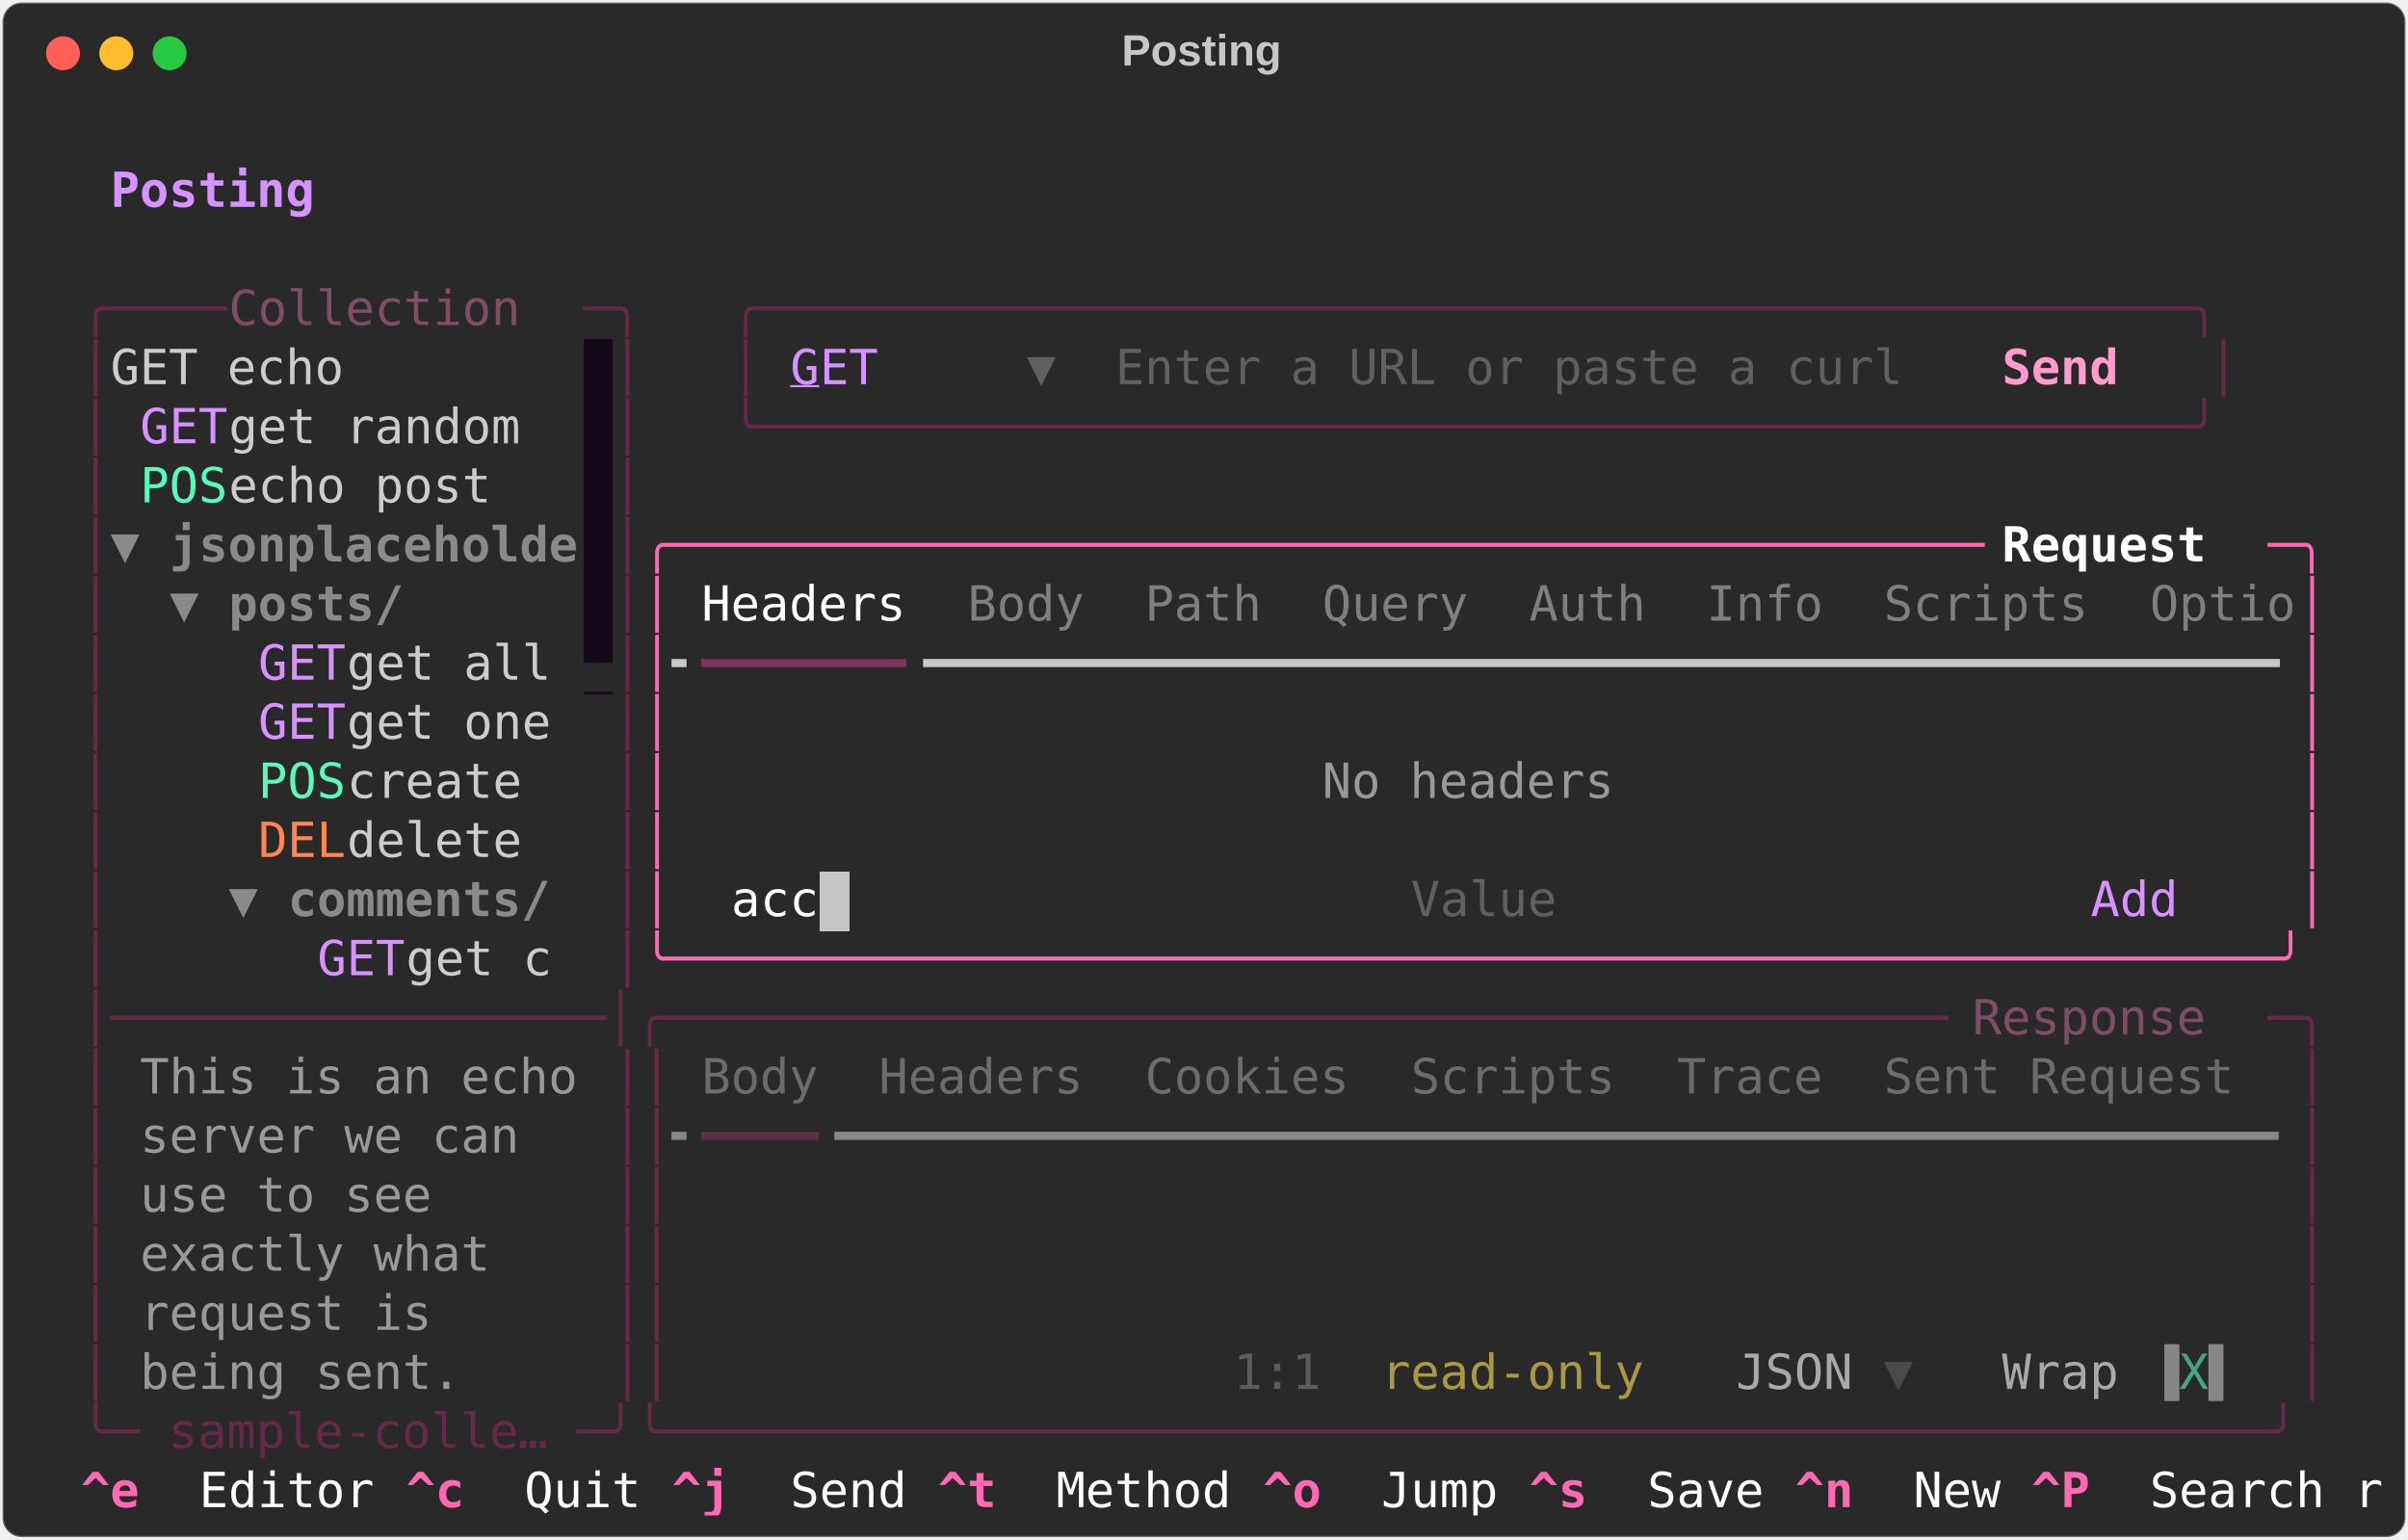
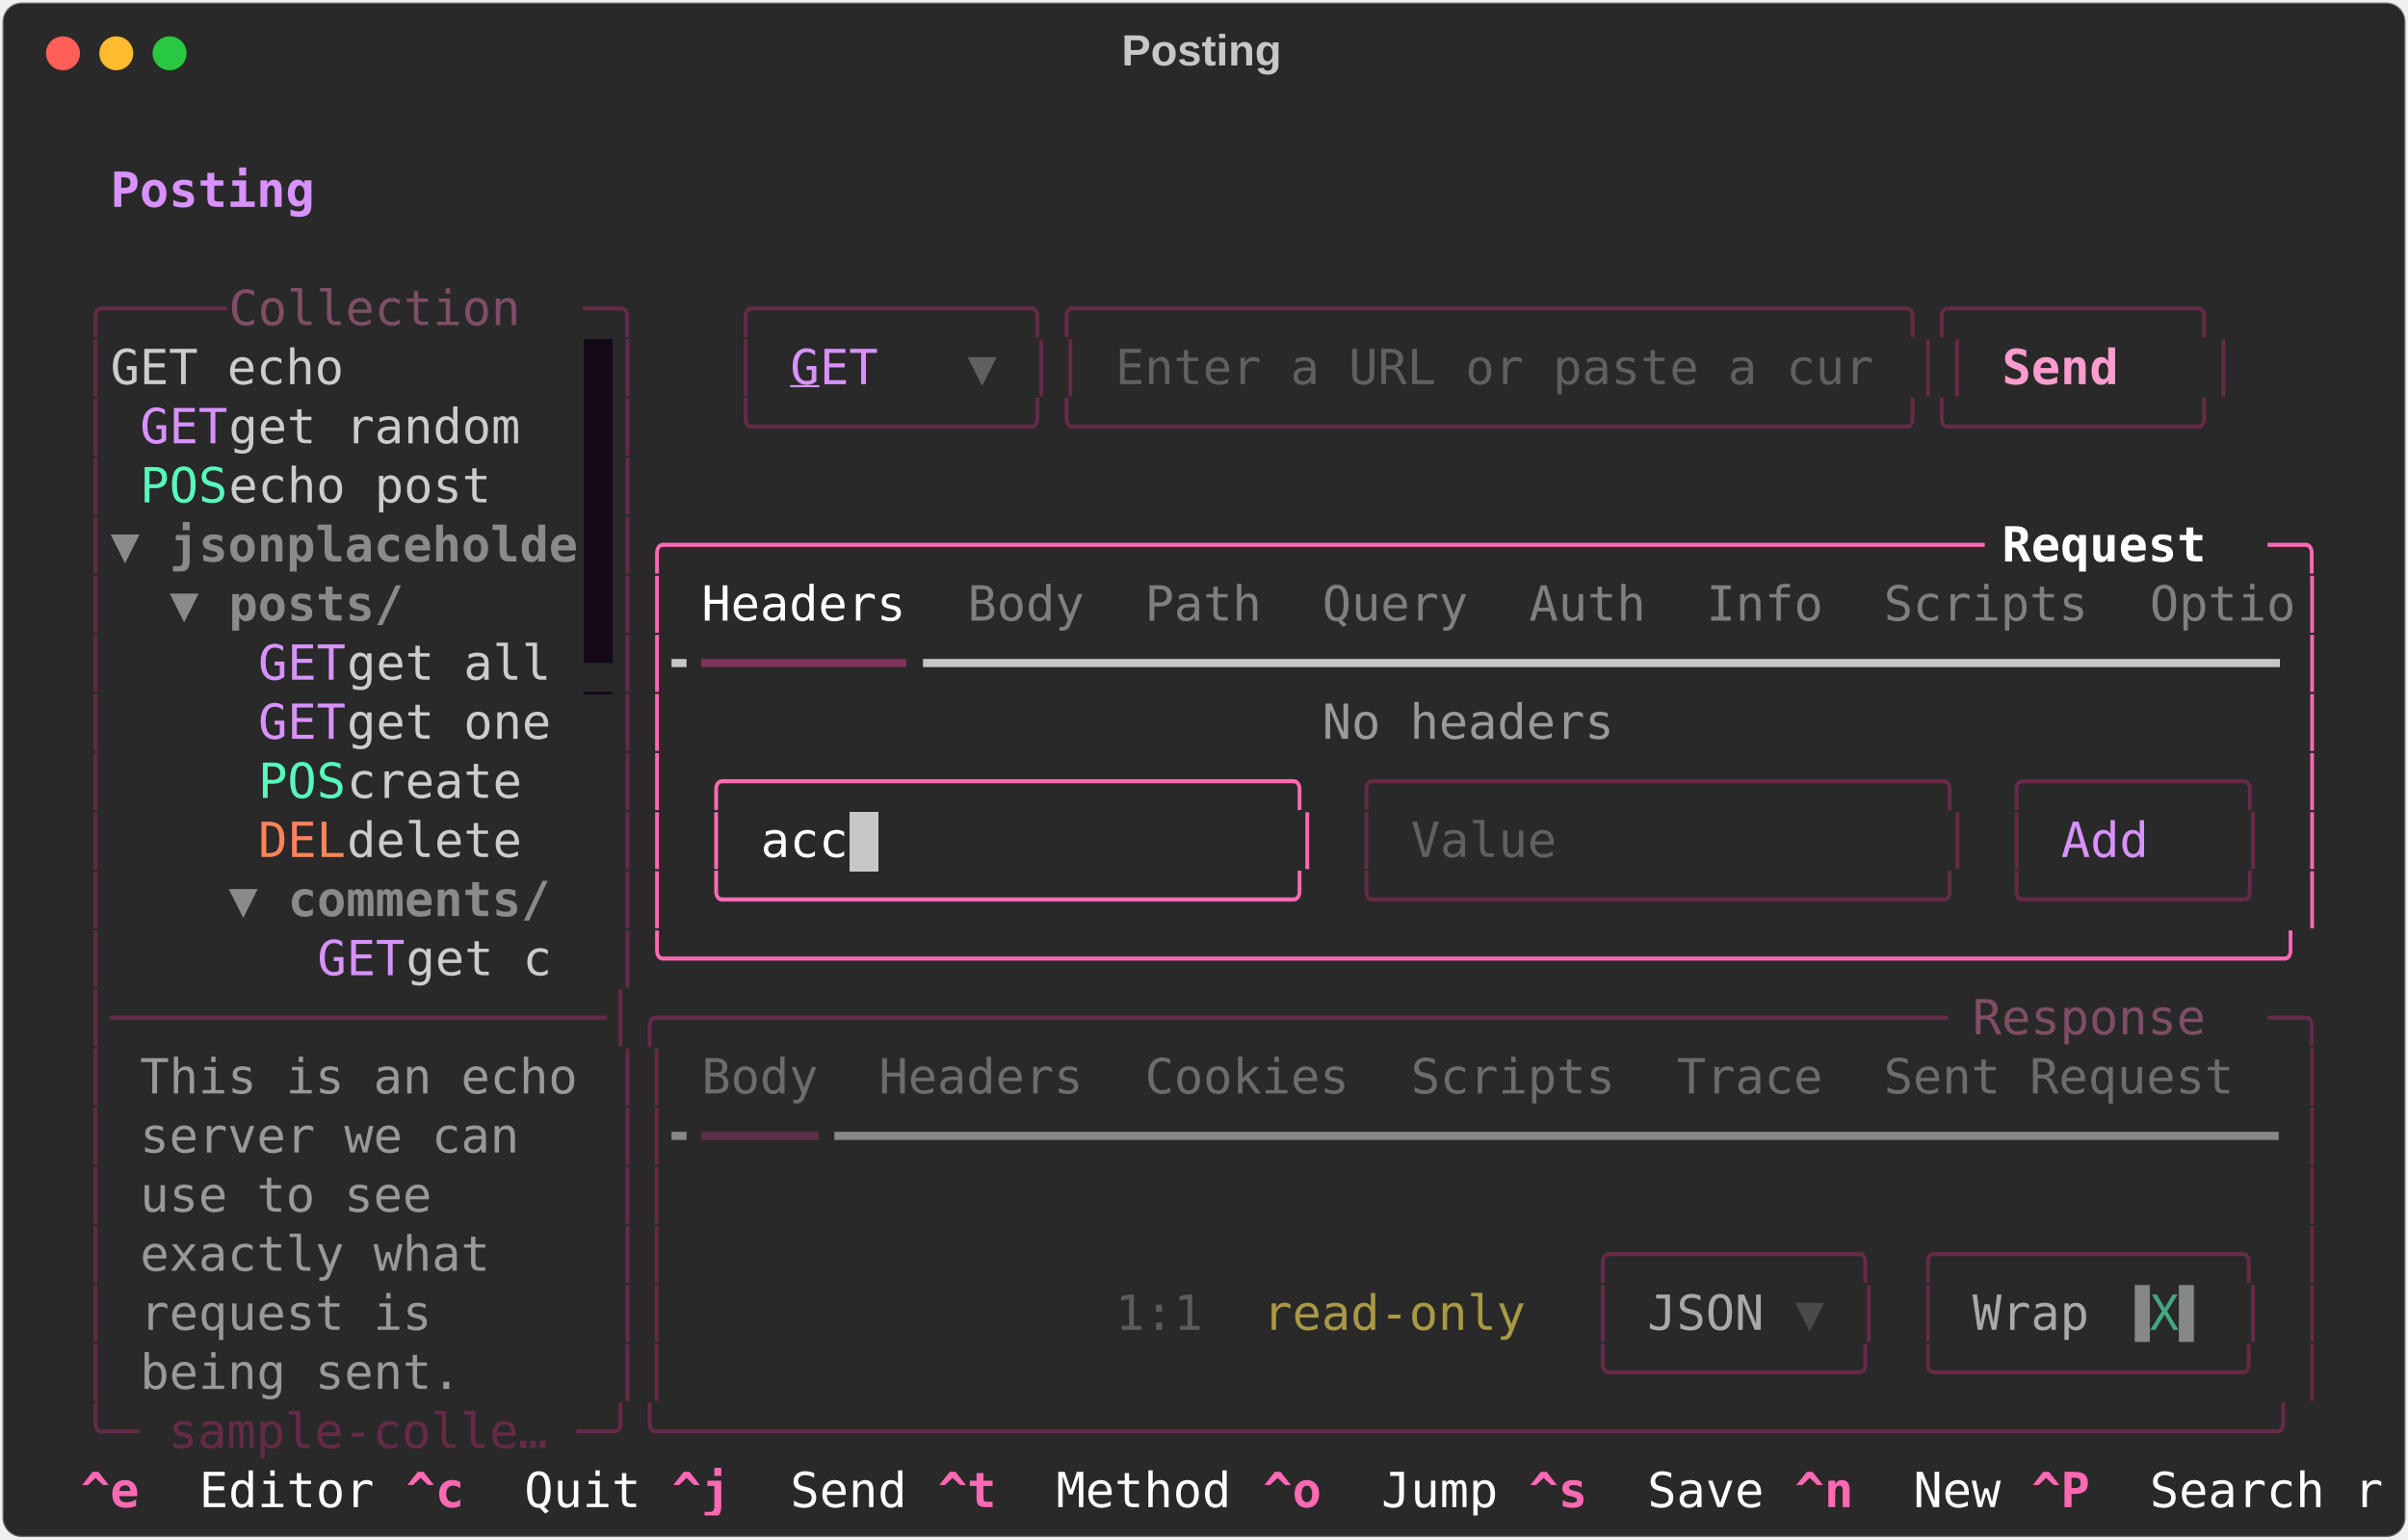
<svg xmlns="http://www.w3.org/2000/svg" class="rich-terminal" viewBox="0 0 994 635.6">
  <style>

    @font-face {
        font-family: "Fira Code";
        src: local("FiraCode-Regular"),
                url("https://cdnjs.cloudflare.com/ajax/libs/firacode/6.2.0/woff2/FiraCode-Regular.woff2") format("woff2"),
                url("https://cdnjs.cloudflare.com/ajax/libs/firacode/6.2.0/woff/FiraCode-Regular.woff") format("woff");
        font-style: normal;
        font-weight: 400;
    }
    @font-face {
        font-family: "Fira Code";
        src: local("FiraCode-Bold"),
                url("https://cdnjs.cloudflare.com/ajax/libs/firacode/6.2.0/woff2/FiraCode-Bold.woff2") format("woff2"),
                url("https://cdnjs.cloudflare.com/ajax/libs/firacode/6.2.0/woff/FiraCode-Bold.woff") format("woff");
        font-style: bold;
        font-weight: 700;
    }

    .terminal-matrix {
        font-family: Fira Code, monospace;
        font-size: 20px;
        line-height: 24.4px;
        font-variant-east-asian: full-width;
    }

    .terminal-title {
        font-size: 18px;
        font-weight: bold;
        font-family: arial;
    }

    .terminal-r1 { fill: #c5c8c6 }
.terminal-r2 { fill: #d892ff;font-weight: bold }
.terminal-r3 { fill: #662a48 }
.terminal-r4 { fill: #7f4e66 }
.terminal-r5 { fill: #cccccc }
.terminal-r6 { fill: #292929 }
.terminal-r7 { fill: #d892ff;text-decoration: underline; }
.terminal-r8 { fill: #d892ff }
.terminal-r9 { fill: #606060 }
.terminal-r10 { fill: #ff9ccd;font-weight: bold }
.terminal-r11 { fill: #56fbbc }
.terminal-r12 { fill: #999999 }
.terminal-r13 { fill: #8a8a8a }
.terminal-r14 { fill: #8a8a8a;font-weight: bold }
.terminal-r15 { fill: #ff69b4 }
.terminal-r16 { fill: #ffffff;font-weight: bold }
.terminal-r17 { fill: #ffffff }
.terminal-r18 { fill: #7f7f7f }
.terminal-r19 { fill: #7f345a }
.terminal-r20 { fill: #ff8456 }
.terminal-r21 { fill: #6c6c6c }
.terminal-r22 { fill: #868887 }
.terminal-r23 { fill: #5c2f46 }
.terminal-r24 { fill: #5c5c5c }
.terminal-r25 { fill: #a99944 }
.terminal-r26 { fill: #a9a9a9 }
.terminal-r27 { fill: #4a4a4a }
.terminal-r28 { fill: #44a781 }
.terminal-r29 { fill: #ff69b4;font-weight: bold }
    </style>
  <defs>
    <clipPath id="terminal-clip-terminal">
      <rect x="0" y="0" width="975.0" height="584.6" />
    </clipPath>
    <clipPath id="terminal-line-0">
      <rect x="0" y="1.5" width="976" height="24.65" />
    </clipPath>
    <clipPath id="terminal-line-1">
      <rect x="0" y="25.9" width="976" height="24.65" />
    </clipPath>
    <clipPath id="terminal-line-2">
      <rect x="0" y="50.3" width="976" height="24.65" />
    </clipPath>
    <clipPath id="terminal-line-3">
      <rect x="0" y="74.7" width="976" height="24.65" />
    </clipPath>
    <clipPath id="terminal-line-4">
      <rect x="0" y="99.1" width="976" height="24.65" />
    </clipPath>
    <clipPath id="terminal-line-5">
      <rect x="0" y="123.5" width="976" height="24.65" />
    </clipPath>
    <clipPath id="terminal-line-6">
      <rect x="0" y="147.9" width="976" height="24.65" />
    </clipPath>
    <clipPath id="terminal-line-7">
      <rect x="0" y="172.3" width="976" height="24.65" />
    </clipPath>
    <clipPath id="terminal-line-8">
      <rect x="0" y="196.7" width="976" height="24.65" />
    </clipPath>
    <clipPath id="terminal-line-9">
      <rect x="0" y="221.1" width="976" height="24.65" />
    </clipPath>
    <clipPath id="terminal-line-10">
      <rect x="0" y="245.5" width="976" height="24.65" />
    </clipPath>
    <clipPath id="terminal-line-11">
      <rect x="0" y="269.9" width="976" height="24.65" />
    </clipPath>
    <clipPath id="terminal-line-12">
      <rect x="0" y="294.3" width="976" height="24.65" />
    </clipPath>
    <clipPath id="terminal-line-13">
      <rect x="0" y="318.7" width="976" height="24.65" />
    </clipPath>
    <clipPath id="terminal-line-14">
      <rect x="0" y="343.1" width="976" height="24.65" />
    </clipPath>
    <clipPath id="terminal-line-15">
      <rect x="0" y="367.5" width="976" height="24.65" />
    </clipPath>
    <clipPath id="terminal-line-16">
      <rect x="0" y="391.9" width="976" height="24.65" />
    </clipPath>
    <clipPath id="terminal-line-17">
      <rect x="0" y="416.3" width="976" height="24.65" />
    </clipPath>
    <clipPath id="terminal-line-18">
      <rect x="0" y="440.7" width="976" height="24.65" />
    </clipPath>
    <clipPath id="terminal-line-19">
      <rect x="0" y="465.1" width="976" height="24.65" />
    </clipPath>
    <clipPath id="terminal-line-20">
      <rect x="0" y="489.5" width="976" height="24.65" />
    </clipPath>
    <clipPath id="terminal-line-21">
      <rect x="0" y="513.9" width="976" height="24.65" />
    </clipPath>
    <clipPath id="terminal-line-22">
      <rect x="0" y="538.3" width="976" height="24.65" />
    </clipPath>
  </defs>
  <rect fill="#292929" stroke="rgba(255,255,255,0.35)" stroke-width="1" x="1" y="1" width="992" height="633.6" rx="8" />
  <text class="terminal-title" fill="#c5c8c6" text-anchor="middle" x="496" y="27">Posting</text>
  <g transform="translate(26,22)">
    <circle cx="0" cy="0" r="7" fill="#ff5f57" />
    <circle cx="22" cy="0" r="7" fill="#febc2e" />
    <circle cx="44" cy="0" r="7" fill="#28c840" />
  </g>
  <g transform="translate(9, 41)" clip-path="url(#terminal-clip-terminal)">
    <rect fill="#130919" x="231.8" y="99.1" width="12.2" height="24.65" shape-rendering="crispEdges" />
    <rect fill="#130919" x="231.8" y="123.5" width="12.2" height="24.65" shape-rendering="crispEdges" />
    <rect fill="#130919" x="231.8" y="147.9" width="12.2" height="24.65" shape-rendering="crispEdges" />
    <rect fill="#130919" x="231.8" y="172.3" width="12.2" height="24.65" shape-rendering="crispEdges" />
    <rect fill="#130919" x="231.8" y="196.7" width="12.2" height="24.65" shape-rendering="crispEdges" />
    <rect fill="#130919" x="231.8" y="221.1" width="12.2" height="24.65" shape-rendering="crispEdges" />
-     <rect fill="#c5c8c6" x="329.4" y="318.7" width="12.2" height="24.65" shape-rendering="crispEdges" />
+     <rect fill="#c5c8c6" x="341.6" y="294.3" width="12.2" height="24.65" shape-rendering="crispEdges" />
    <g class="terminal-matrix">
      <text class="terminal-r1" x="976" y="20" textLength="12.2" clip-path="url(#terminal-line-0)">
</text>
      <text class="terminal-r2" x="36.6" y="44.4" textLength="85.4" clip-path="url(#terminal-line-1)">Posting</text>
      <text class="terminal-r1" x="976" y="44.4" textLength="12.2" clip-path="url(#terminal-line-1)">
</text>
      <text class="terminal-r1" x="976" y="68.8" textLength="12.2" clip-path="url(#terminal-line-2)">
</text>
      <text class="terminal-r3" x="24.4" y="93.2" textLength="61" clip-path="url(#terminal-line-3)">╭────</text>
      <text class="terminal-r4" x="85.4" y="93.2" textLength="146.4" clip-path="url(#terminal-line-3)"> Collection </text>
      <text class="terminal-r3" x="231.8" y="93.2" textLength="24.4" clip-path="url(#terminal-line-3)">─╮</text>
-       <text class="terminal-r3" x="292.8" y="93.2" textLength="622.2" clip-path="url(#terminal-line-3)">╭─────────────────────────────────────────────────╮</text>
+       <text class="terminal-r3" x="292.8" y="93.2" textLength="622.2" clip-path="url(#terminal-line-3)">╭─────────╮╭────────────────────────────╮╭────────╮</text>
      <text class="terminal-r1" x="976" y="93.2" textLength="12.2" clip-path="url(#terminal-line-3)">
</text>
      <text class="terminal-r3" x="24.4" y="117.6" textLength="12.2" clip-path="url(#terminal-line-4)">│</text>
      <text class="terminal-r5" x="36.6" y="117.6" textLength="109.8" clip-path="url(#terminal-line-4)"> GET echo</text>
      <text class="terminal-r3" x="244" y="117.6" textLength="12.2" clip-path="url(#terminal-line-4)">│</text>
      <text class="terminal-r3" x="292.8" y="117.6" textLength="12.2" clip-path="url(#terminal-line-4)">│</text>
      <text class="terminal-r7" x="317.2" y="117.6" textLength="12.2" clip-path="url(#terminal-line-4)">G</text>
      <text class="terminal-r8" x="329.4" y="117.6" textLength="24.4" clip-path="url(#terminal-line-4)">ET</text>
-       <text class="terminal-r9" x="414.8" y="117.6" textLength="12.2" clip-path="url(#terminal-line-4)">▼</text>
-       <text class="terminal-r9" x="451.4" y="117.6" textLength="341.6" clip-path="url(#terminal-line-4)">Enter a URL or paste a curl </text>
+       <text class="terminal-r9" x="390.4" y="117.6" textLength="12.2" clip-path="url(#terminal-line-4)">▼</text>
+       <text class="terminal-r3" x="414.8" y="117.6" textLength="24.4" clip-path="url(#terminal-line-4)">││</text>
+       <text class="terminal-r9" x="451.4" y="117.6" textLength="317.2" clip-path="url(#terminal-line-4)">Enter a URL or paste a cur</text>
+       <text class="terminal-r3" x="780.8" y="117.6" textLength="24.4" clip-path="url(#terminal-line-4)">││</text>
      <text class="terminal-r10" x="817.4" y="117.6" textLength="73.2" clip-path="url(#terminal-line-4)"> Send </text>
      <text class="terminal-r3" x="902.8" y="117.6" textLength="12.2" clip-path="url(#terminal-line-4)">│</text>
      <text class="terminal-r1" x="976" y="117.6" textLength="12.2" clip-path="url(#terminal-line-4)">
</text>
      <text class="terminal-r3" x="24.4" y="142" textLength="12.2" clip-path="url(#terminal-line-5)">│</text>
      <text class="terminal-r8" x="48.8" y="142" textLength="36.6" clip-path="url(#terminal-line-5)">GET</text>
      <text class="terminal-r5" x="85.4" y="142" textLength="146.4" clip-path="url(#terminal-line-5)"> get random </text>
      <text class="terminal-r3" x="244" y="142" textLength="12.2" clip-path="url(#terminal-line-5)">│</text>
-       <text class="terminal-r3" x="292.8" y="142" textLength="622.2" clip-path="url(#terminal-line-5)">╰─────────────────────────────────────────────────╯</text>
+       <text class="terminal-r3" x="292.8" y="142" textLength="622.2" clip-path="url(#terminal-line-5)">╰─────────╯╰────────────────────────────╯╰────────╯</text>
      <text class="terminal-r1" x="976" y="142" textLength="12.2" clip-path="url(#terminal-line-5)">
</text>
      <text class="terminal-r3" x="24.4" y="166.4" textLength="12.2" clip-path="url(#terminal-line-6)">│</text>
      <text class="terminal-r11" x="48.8" y="166.4" textLength="36.6" clip-path="url(#terminal-line-6)">POS</text>
      <text class="terminal-r5" x="85.4" y="166.4" textLength="122" clip-path="url(#terminal-line-6)"> echo post</text>
      <text class="terminal-r3" x="244" y="166.4" textLength="12.2" clip-path="url(#terminal-line-6)">│</text>
      <text class="terminal-r1" x="976" y="166.4" textLength="12.2" clip-path="url(#terminal-line-6)">
</text>
      <text class="terminal-r3" x="24.4" y="190.8" textLength="12.2" clip-path="url(#terminal-line-7)">│</text>
      <text class="terminal-r13" x="36.6" y="190.8" textLength="24.4" clip-path="url(#terminal-line-7)">▼ </text>
      <text class="terminal-r14" x="61" y="190.8" textLength="170.8" clip-path="url(#terminal-line-7)">jsonplaceholde</text>
      <text class="terminal-r3" x="244" y="190.8" textLength="12.2" clip-path="url(#terminal-line-7)">│</text>
      <text class="terminal-r15" x="256.2" y="190.8" textLength="561.2" clip-path="url(#terminal-line-7)">╭─────────────────────────────────────────────</text>
      <text class="terminal-r16" x="817.4" y="190.8" textLength="109.8" clip-path="url(#terminal-line-7)"> Request </text>
      <text class="terminal-r15" x="927.2" y="190.8" textLength="24.4" clip-path="url(#terminal-line-7)">─╮</text>
      <text class="terminal-r1" x="976" y="190.8" textLength="12.2" clip-path="url(#terminal-line-7)">
</text>
      <text class="terminal-r3" x="24.4" y="215.2" textLength="12.2" clip-path="url(#terminal-line-8)">│</text>
      <text class="terminal-r13" x="61" y="215.2" textLength="24.4" clip-path="url(#terminal-line-8)">▼ </text>
      <text class="terminal-r14" x="85.4" y="215.2" textLength="73.2" clip-path="url(#terminal-line-8)">posts/</text>
      <text class="terminal-r3" x="244" y="215.2" textLength="12.2" clip-path="url(#terminal-line-8)">│</text>
      <text class="terminal-r15" x="256.2" y="215.2" textLength="12.2" clip-path="url(#terminal-line-8)">│</text>
      <text class="terminal-r17" x="280.6" y="215.2" textLength="85.4" clip-path="url(#terminal-line-8)">Headers</text>
      <text class="terminal-r18" x="390.4" y="215.2" textLength="48.8" clip-path="url(#terminal-line-8)">Body</text>
      <text class="terminal-r18" x="463.6" y="215.2" textLength="48.8" clip-path="url(#terminal-line-8)">Path</text>
      <text class="terminal-r18" x="536.8" y="215.2" textLength="61" clip-path="url(#terminal-line-8)">Query</text>
      <text class="terminal-r18" x="622.2" y="215.2" textLength="48.8" clip-path="url(#terminal-line-8)">Auth</text>
      <text class="terminal-r18" x="695.4" y="215.2" textLength="48.8" clip-path="url(#terminal-line-8)">Info</text>
      <text class="terminal-r18" x="768.6" y="215.2" textLength="85.4" clip-path="url(#terminal-line-8)">Scripts</text>
      <text class="terminal-r18" x="878.4" y="215.2" textLength="61" clip-path="url(#terminal-line-8)">Optio</text>
      <text class="terminal-r15" x="939.4" y="215.2" textLength="12.2" clip-path="url(#terminal-line-8)">│</text>
      <text class="terminal-r1" x="976" y="215.2" textLength="12.2" clip-path="url(#terminal-line-8)">
</text>
      <text class="terminal-r3" x="24.4" y="239.6" textLength="12.2" clip-path="url(#terminal-line-9)">│</text>
      <text class="terminal-r8" x="97.6" y="239.6" textLength="36.6" clip-path="url(#terminal-line-9)">GET</text>
      <text class="terminal-r5" x="134.2" y="239.6" textLength="97.6" clip-path="url(#terminal-line-9)"> get all</text>
      <text class="terminal-r6" x="231.8" y="239.6" textLength="12.2" clip-path="url(#terminal-line-9)">▄</text>
      <text class="terminal-r3" x="244" y="239.6" textLength="12.2" clip-path="url(#terminal-line-9)">│</text>
      <text class="terminal-r15" x="256.2" y="239.6" textLength="12.2" clip-path="url(#terminal-line-9)">│</text>
      <text class="terminal-r1" x="268.4" y="239.6" textLength="12.2" clip-path="url(#terminal-line-9)">╸</text>
      <text class="terminal-r19" x="280.6" y="239.6" textLength="85.4" clip-path="url(#terminal-line-9)">━━━━━━━</text>
      <text class="terminal-r1" x="366" y="239.6" textLength="573.4" clip-path="url(#terminal-line-9)">╺━━━━━━━━━━━━━━━━━━━━━━━━━━━━━━━━━━━━━━━━━━━━━━</text>
      <text class="terminal-r15" x="939.4" y="239.6" textLength="12.2" clip-path="url(#terminal-line-9)">│</text>
      <text class="terminal-r1" x="976" y="239.6" textLength="12.2" clip-path="url(#terminal-line-9)">
</text>
      <text class="terminal-r3" x="24.4" y="264" textLength="12.2" clip-path="url(#terminal-line-10)">│</text>
      <text class="terminal-r8" x="97.6" y="264" textLength="36.6" clip-path="url(#terminal-line-10)">GET</text>
      <text class="terminal-r5" x="134.2" y="264" textLength="97.6" clip-path="url(#terminal-line-10)"> get one</text>
      <text class="terminal-r3" x="244" y="264" textLength="12.2" clip-path="url(#terminal-line-10)">│</text>
      <text class="terminal-r15" x="256.2" y="264" textLength="12.2" clip-path="url(#terminal-line-10)">│</text>
+       <text class="terminal-r12" x="536.8" y="264" textLength="122" clip-path="url(#terminal-line-10)">No headers</text>
      <text class="terminal-r15" x="939.4" y="264" textLength="12.2" clip-path="url(#terminal-line-10)">│</text>
      <text class="terminal-r1" x="976" y="264" textLength="12.2" clip-path="url(#terminal-line-10)">
</text>
      <text class="terminal-r3" x="24.4" y="288.4" textLength="12.2" clip-path="url(#terminal-line-11)">│</text>
      <text class="terminal-r11" x="97.6" y="288.4" textLength="36.6" clip-path="url(#terminal-line-11)">POS</text>
      <text class="terminal-r5" x="134.2" y="288.4" textLength="85.4" clip-path="url(#terminal-line-11)"> create</text>
      <text class="terminal-r3" x="244" y="288.4" textLength="12.2" clip-path="url(#terminal-line-11)">│</text>
      <text class="terminal-r15" x="256.2" y="288.4" textLength="12.2" clip-path="url(#terminal-line-11)">│</text>
-       <text class="terminal-r12" x="536.8" y="288.4" textLength="122" clip-path="url(#terminal-line-11)">No headers</text>
+       <text class="terminal-r15" x="280.6" y="288.4" textLength="256.2" clip-path="url(#terminal-line-11)">╭───────────────────╮</text>
+       <text class="terminal-r3" x="549" y="288.4" textLength="256.2" clip-path="url(#terminal-line-11)">╭───────────────────╮</text>
+       <text class="terminal-r3" x="817.4" y="288.4" textLength="109.8" clip-path="url(#terminal-line-11)">╭───────╮</text>
      <text class="terminal-r15" x="939.4" y="288.4" textLength="12.2" clip-path="url(#terminal-line-11)">│</text>
      <text class="terminal-r1" x="976" y="288.4" textLength="12.2" clip-path="url(#terminal-line-11)">
</text>
      <text class="terminal-r3" x="24.4" y="312.8" textLength="12.2" clip-path="url(#terminal-line-12)">│</text>
      <text class="terminal-r20" x="97.6" y="312.8" textLength="36.6" clip-path="url(#terminal-line-12)">DEL</text>
      <text class="terminal-r5" x="134.2" y="312.8" textLength="97.6" clip-path="url(#terminal-line-12)"> delete </text>
      <text class="terminal-r3" x="244" y="312.8" textLength="12.2" clip-path="url(#terminal-line-12)">│</text>
      <text class="terminal-r15" x="256.2" y="312.8" textLength="12.2" clip-path="url(#terminal-line-12)">│</text>
+       <text class="terminal-r15" x="280.6" y="312.8" textLength="12.2" clip-path="url(#terminal-line-12)">│</text>
+       <text class="terminal-r17" x="305" y="312.8" textLength="36.6" clip-path="url(#terminal-line-12)">acc</text>
+       <text class="terminal-r15" x="524.6" y="312.8" textLength="12.2" clip-path="url(#terminal-line-12)">│</text>
+       <text class="terminal-r3" x="549" y="312.8" textLength="12.2" clip-path="url(#terminal-line-12)">│</text>
+       <text class="terminal-r9" x="573.4" y="312.8" textLength="61" clip-path="url(#terminal-line-12)">Value</text>
+       <text class="terminal-r3" x="793" y="312.8" textLength="12.2" clip-path="url(#terminal-line-12)">│</text>
+       <text class="terminal-r3" x="817.4" y="312.8" textLength="12.2" clip-path="url(#terminal-line-12)">│</text>
+       <text class="terminal-r8" x="841.8" y="312.8" textLength="61" clip-path="url(#terminal-line-12)"> Add </text>
+       <text class="terminal-r3" x="915" y="312.8" textLength="12.2" clip-path="url(#terminal-line-12)">│</text>
      <text class="terminal-r15" x="939.4" y="312.8" textLength="12.2" clip-path="url(#terminal-line-12)">│</text>
      <text class="terminal-r1" x="976" y="312.8" textLength="12.2" clip-path="url(#terminal-line-12)">
</text>
      <text class="terminal-r3" x="24.4" y="337.2" textLength="12.2" clip-path="url(#terminal-line-13)">│</text>
      <text class="terminal-r13" x="85.4" y="337.2" textLength="24.4" clip-path="url(#terminal-line-13)">▼ </text>
      <text class="terminal-r14" x="109.8" y="337.2" textLength="109.8" clip-path="url(#terminal-line-13)">comments/</text>
      <text class="terminal-r3" x="244" y="337.2" textLength="12.2" clip-path="url(#terminal-line-13)">│</text>
      <text class="terminal-r15" x="256.2" y="337.2" textLength="12.2" clip-path="url(#terminal-line-13)">│</text>
-       <text class="terminal-r17" x="292.8" y="337.2" textLength="36.6" clip-path="url(#terminal-line-13)">acc</text>
-       <text class="terminal-r9" x="573.4" y="337.2" textLength="61" clip-path="url(#terminal-line-13)">Value</text>
-       <text class="terminal-r8" x="854" y="337.2" textLength="61" clip-path="url(#terminal-line-13)"> Add </text>
+       <text class="terminal-r15" x="280.6" y="337.2" textLength="256.2" clip-path="url(#terminal-line-13)">╰───────────────────╯</text>
+       <text class="terminal-r3" x="549" y="337.2" textLength="256.2" clip-path="url(#terminal-line-13)">╰───────────────────╯</text>
+       <text class="terminal-r3" x="817.4" y="337.2" textLength="109.8" clip-path="url(#terminal-line-13)">╰───────╯</text>
      <text class="terminal-r15" x="939.4" y="337.2" textLength="12.2" clip-path="url(#terminal-line-13)">│</text>
      <text class="terminal-r1" x="976" y="337.2" textLength="12.2" clip-path="url(#terminal-line-13)">
</text>
      <text class="terminal-r3" x="24.4" y="361.6" textLength="12.2" clip-path="url(#terminal-line-14)">│</text>
      <text class="terminal-r8" x="122" y="361.6" textLength="36.6" clip-path="url(#terminal-line-14)">GET</text>
      <text class="terminal-r5" x="158.6" y="361.6" textLength="73.2" clip-path="url(#terminal-line-14)"> get c</text>
      <text class="terminal-r3" x="244" y="361.6" textLength="12.2" clip-path="url(#terminal-line-14)">│</text>
      <text class="terminal-r15" x="256.2" y="361.6" textLength="695.4" clip-path="url(#terminal-line-14)">╰───────────────────────────────────────────────────────╯</text>
      <text class="terminal-r1" x="976" y="361.6" textLength="12.2" clip-path="url(#terminal-line-14)">
</text>
      <text class="terminal-r3" x="24.4" y="386" textLength="780.8" clip-path="url(#terminal-line-15)">│─────────────────│╭────────────────────────────────────────────</text>
      <text class="terminal-r4" x="805.2" y="386" textLength="122" clip-path="url(#terminal-line-15)"> Response </text>
      <text class="terminal-r3" x="927.2" y="386" textLength="24.4" clip-path="url(#terminal-line-15)">─╮</text>
      <text class="terminal-r1" x="976" y="386" textLength="12.2" clip-path="url(#terminal-line-15)">
</text>
      <text class="terminal-r3" x="24.4" y="410.4" textLength="12.2" clip-path="url(#terminal-line-16)">│</text>
      <text class="terminal-r12" x="48.8" y="410.4" textLength="183" clip-path="url(#terminal-line-16)">This is an echo</text>
      <text class="terminal-r3" x="244" y="410.4" textLength="24.4" clip-path="url(#terminal-line-16)">││</text>
      <text class="terminal-r21" x="280.6" y="410.4" textLength="48.8" clip-path="url(#terminal-line-16)">Body</text>
      <text class="terminal-r21" x="353.8" y="410.4" textLength="85.4" clip-path="url(#terminal-line-16)">Headers</text>
      <text class="terminal-r21" x="463.6" y="410.4" textLength="85.4" clip-path="url(#terminal-line-16)">Cookies</text>
      <text class="terminal-r21" x="573.4" y="410.4" textLength="85.4" clip-path="url(#terminal-line-16)">Scripts</text>
      <text class="terminal-r21" x="683.2" y="410.4" textLength="61" clip-path="url(#terminal-line-16)">Trace</text>
      <text class="terminal-r21" x="768.6" y="410.4" textLength="146.4" clip-path="url(#terminal-line-16)">Sent Request</text>
      <text class="terminal-r3" x="939.4" y="410.4" textLength="12.2" clip-path="url(#terminal-line-16)">│</text>
      <text class="terminal-r1" x="976" y="410.4" textLength="12.2" clip-path="url(#terminal-line-16)">
</text>
      <text class="terminal-r3" x="24.4" y="434.8" textLength="12.2" clip-path="url(#terminal-line-17)">│</text>
      <text class="terminal-r12" x="48.8" y="434.8" textLength="158.6" clip-path="url(#terminal-line-17)">server we can</text>
      <text class="terminal-r3" x="244" y="434.8" textLength="24.4" clip-path="url(#terminal-line-17)">││</text>
      <text class="terminal-r22" x="268.4" y="434.8" textLength="12.2" clip-path="url(#terminal-line-17)">╸</text>
      <text class="terminal-r23" x="280.6" y="434.8" textLength="48.8" clip-path="url(#terminal-line-17)">━━━━</text>
      <text class="terminal-r22" x="329.4" y="434.8" textLength="610" clip-path="url(#terminal-line-17)">╺━━━━━━━━━━━━━━━━━━━━━━━━━━━━━━━━━━━━━━━━━━━━━━━━━</text>
      <text class="terminal-r3" x="939.4" y="434.8" textLength="12.2" clip-path="url(#terminal-line-17)">│</text>
      <text class="terminal-r1" x="976" y="434.8" textLength="12.2" clip-path="url(#terminal-line-17)">
</text>
      <text class="terminal-r3" x="24.4" y="459.2" textLength="12.2" clip-path="url(#terminal-line-18)">│</text>
      <text class="terminal-r12" x="48.8" y="459.2" textLength="122" clip-path="url(#terminal-line-18)">use to see</text>
      <text class="terminal-r3" x="244" y="459.2" textLength="24.4" clip-path="url(#terminal-line-18)">││</text>
      <text class="terminal-r3" x="939.4" y="459.2" textLength="12.2" clip-path="url(#terminal-line-18)">│</text>
      <text class="terminal-r1" x="976" y="459.2" textLength="12.2" clip-path="url(#terminal-line-18)">
</text>
      <text class="terminal-r3" x="24.4" y="483.6" textLength="12.2" clip-path="url(#terminal-line-19)">│</text>
      <text class="terminal-r12" x="48.8" y="483.6" textLength="146.4" clip-path="url(#terminal-line-19)">exactly what</text>
      <text class="terminal-r3" x="244" y="483.6" textLength="24.4" clip-path="url(#terminal-line-19)">││</text>
+       <text class="terminal-r3" x="646.6" y="483.6" textLength="122" clip-path="url(#terminal-line-19)">╭────────╮</text>
+       <text class="terminal-r3" x="780.8" y="483.6" textLength="146.4" clip-path="url(#terminal-line-19)">╭──────────╮</text>
      <text class="terminal-r3" x="939.4" y="483.6" textLength="12.2" clip-path="url(#terminal-line-19)">│</text>
      <text class="terminal-r1" x="976" y="483.6" textLength="12.2" clip-path="url(#terminal-line-19)">
</text>
      <text class="terminal-r3" x="24.4" y="508" textLength="12.2" clip-path="url(#terminal-line-20)">│</text>
      <text class="terminal-r12" x="48.8" y="508" textLength="122" clip-path="url(#terminal-line-20)">request is</text>
      <text class="terminal-r3" x="244" y="508" textLength="24.4" clip-path="url(#terminal-line-20)">││</text>
+       <text class="terminal-r24" x="451.4" y="508" textLength="36.6" clip-path="url(#terminal-line-20)">1:1</text>
+       <text class="terminal-r25" x="512.4" y="508" textLength="109.8" clip-path="url(#terminal-line-20)">read-only</text>
+       <text class="terminal-r3" x="646.6" y="508" textLength="12.2" clip-path="url(#terminal-line-20)">│</text>
+       <text class="terminal-r26" x="671" y="508" textLength="48.8" clip-path="url(#terminal-line-20)">JSON</text>
+       <text class="terminal-r27" x="732" y="508" textLength="12.2" clip-path="url(#terminal-line-20)">▼</text>
+       <text class="terminal-r3" x="756.4" y="508" textLength="12.2" clip-path="url(#terminal-line-20)">│</text>
+       <text class="terminal-r3" x="780.8" y="508" textLength="12.2" clip-path="url(#terminal-line-20)">│</text>
+       <text class="terminal-r26" x="805.2" y="508" textLength="48.8" clip-path="url(#terminal-line-20)">Wrap</text>
+       <text class="terminal-r22" x="866.2" y="508" textLength="12.2" clip-path="url(#terminal-line-20)">▐</text>
+       <text class="terminal-r28" x="878.4" y="508" textLength="12.2" clip-path="url(#terminal-line-20)">X</text>
+       <text class="terminal-r22" x="890.6" y="508" textLength="12.2" clip-path="url(#terminal-line-20)">▌</text>
+       <text class="terminal-r3" x="915" y="508" textLength="12.2" clip-path="url(#terminal-line-20)">│</text>
      <text class="terminal-r3" x="939.4" y="508" textLength="12.2" clip-path="url(#terminal-line-20)">│</text>
      <text class="terminal-r1" x="976" y="508" textLength="12.2" clip-path="url(#terminal-line-20)">
</text>
      <text class="terminal-r3" x="24.4" y="532.4" textLength="12.2" clip-path="url(#terminal-line-21)">│</text>
      <text class="terminal-r12" x="48.8" y="532.4" textLength="134.2" clip-path="url(#terminal-line-21)">being sent.</text>
      <text class="terminal-r3" x="244" y="532.4" textLength="24.4" clip-path="url(#terminal-line-21)">││</text>
-       <text class="terminal-r24" x="500.2" y="532.4" textLength="36.6" clip-path="url(#terminal-line-21)">1:1</text>
-       <text class="terminal-r25" x="561.2" y="532.4" textLength="109.8" clip-path="url(#terminal-line-21)">read-only</text>
-       <text class="terminal-r26" x="707.6" y="532.4" textLength="48.8" clip-path="url(#terminal-line-21)">JSON</text>
-       <text class="terminal-r27" x="768.6" y="532.4" textLength="12.2" clip-path="url(#terminal-line-21)">▼</text>
-       <text class="terminal-r26" x="817.4" y="532.4" textLength="48.8" clip-path="url(#terminal-line-21)">Wrap</text>
-       <text class="terminal-r22" x="878.4" y="532.4" textLength="12.2" clip-path="url(#terminal-line-21)">▐</text>
-       <text class="terminal-r28" x="890.6" y="532.4" textLength="12.2" clip-path="url(#terminal-line-21)">X</text>
-       <text class="terminal-r22" x="902.8" y="532.4" textLength="12.2" clip-path="url(#terminal-line-21)">▌</text>
+       <text class="terminal-r3" x="646.6" y="532.4" textLength="122" clip-path="url(#terminal-line-21)">╰────────╯</text>
+       <text class="terminal-r3" x="780.8" y="532.4" textLength="146.4" clip-path="url(#terminal-line-21)">╰──────────╯</text>
      <text class="terminal-r3" x="939.4" y="532.4" textLength="12.2" clip-path="url(#terminal-line-21)">│</text>
      <text class="terminal-r1" x="976" y="532.4" textLength="12.2" clip-path="url(#terminal-line-21)">
</text>
      <text class="terminal-r3" x="24.4" y="556.8" textLength="927.2" clip-path="url(#terminal-line-22)">╰─ sample-colle… ─╯╰───────────────────────────────────────────────────────╯</text>
      <text class="terminal-r1" x="976" y="556.8" textLength="12.2" clip-path="url(#terminal-line-22)">
</text>
      <text class="terminal-r29" x="24.4" y="581.2" textLength="48.8" clip-path="url(#terminal-line-23)"> ^e </text>
      <text class="terminal-r17" x="73.2" y="581.2" textLength="85.4" clip-path="url(#terminal-line-23)">Editor </text>
      <text class="terminal-r29" x="158.6" y="581.2" textLength="48.8" clip-path="url(#terminal-line-23)"> ^c </text>
      <text class="terminal-r17" x="207.4" y="581.2" textLength="61" clip-path="url(#terminal-line-23)">Quit </text>
      <text class="terminal-r29" x="268.4" y="581.2" textLength="48.8" clip-path="url(#terminal-line-23)"> ^j </text>
      <text class="terminal-r17" x="317.2" y="581.2" textLength="61" clip-path="url(#terminal-line-23)">Send </text>
      <text class="terminal-r29" x="378.2" y="581.2" textLength="48.8" clip-path="url(#terminal-line-23)"> ^t </text>
      <text class="terminal-r17" x="427" y="581.2" textLength="85.4" clip-path="url(#terminal-line-23)">Method </text>
      <text class="terminal-r29" x="512.4" y="581.2" textLength="48.8" clip-path="url(#terminal-line-23)"> ^o </text>
      <text class="terminal-r17" x="561.2" y="581.2" textLength="61" clip-path="url(#terminal-line-23)">Jump </text>
      <text class="terminal-r29" x="622.2" y="581.2" textLength="48.8" clip-path="url(#terminal-line-23)"> ^s </text>
      <text class="terminal-r17" x="671" y="581.2" textLength="61" clip-path="url(#terminal-line-23)">Save </text>
      <text class="terminal-r29" x="732" y="581.2" textLength="48.8" clip-path="url(#terminal-line-23)"> ^n </text>
      <text class="terminal-r17" x="780.8" y="581.2" textLength="48.8" clip-path="url(#terminal-line-23)">New </text>
      <text class="terminal-r29" x="829.6" y="581.2" textLength="48.8" clip-path="url(#terminal-line-23)"> ^P </text>
      <text class="terminal-r17" x="878.4" y="581.2" textLength="97.6" clip-path="url(#terminal-line-23)">Search r</text>
    </g>
  </g>
</svg>
